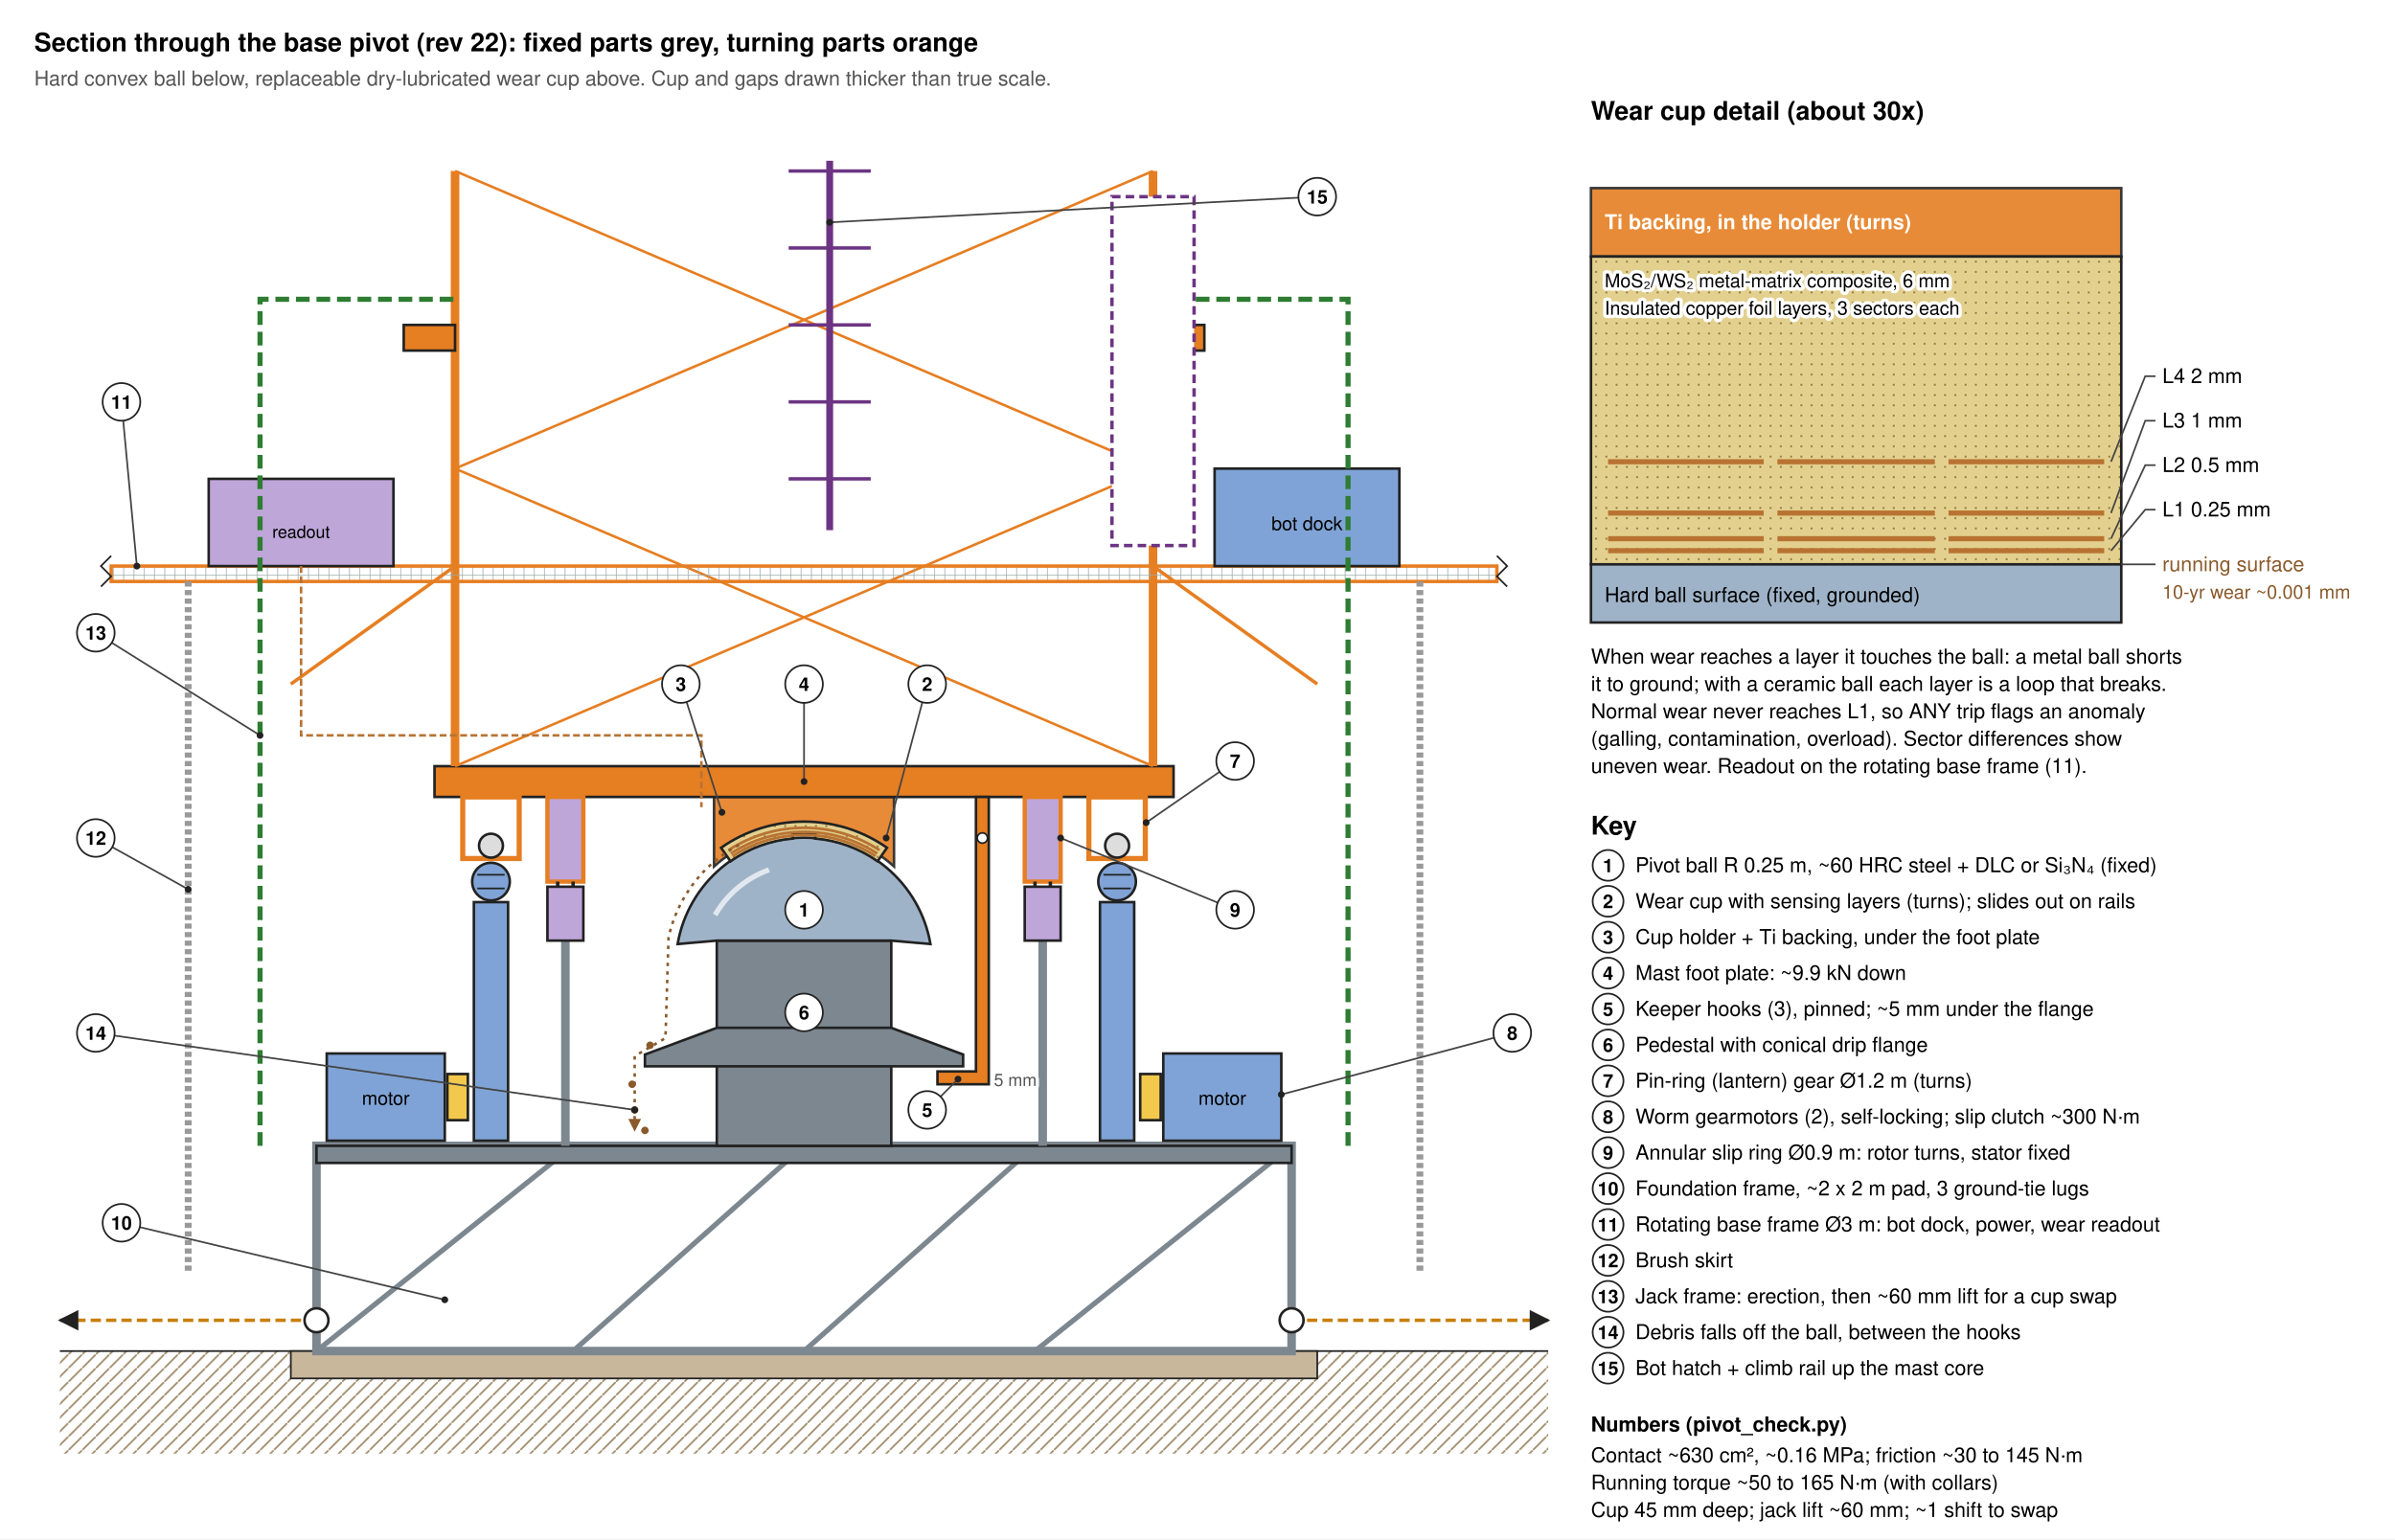
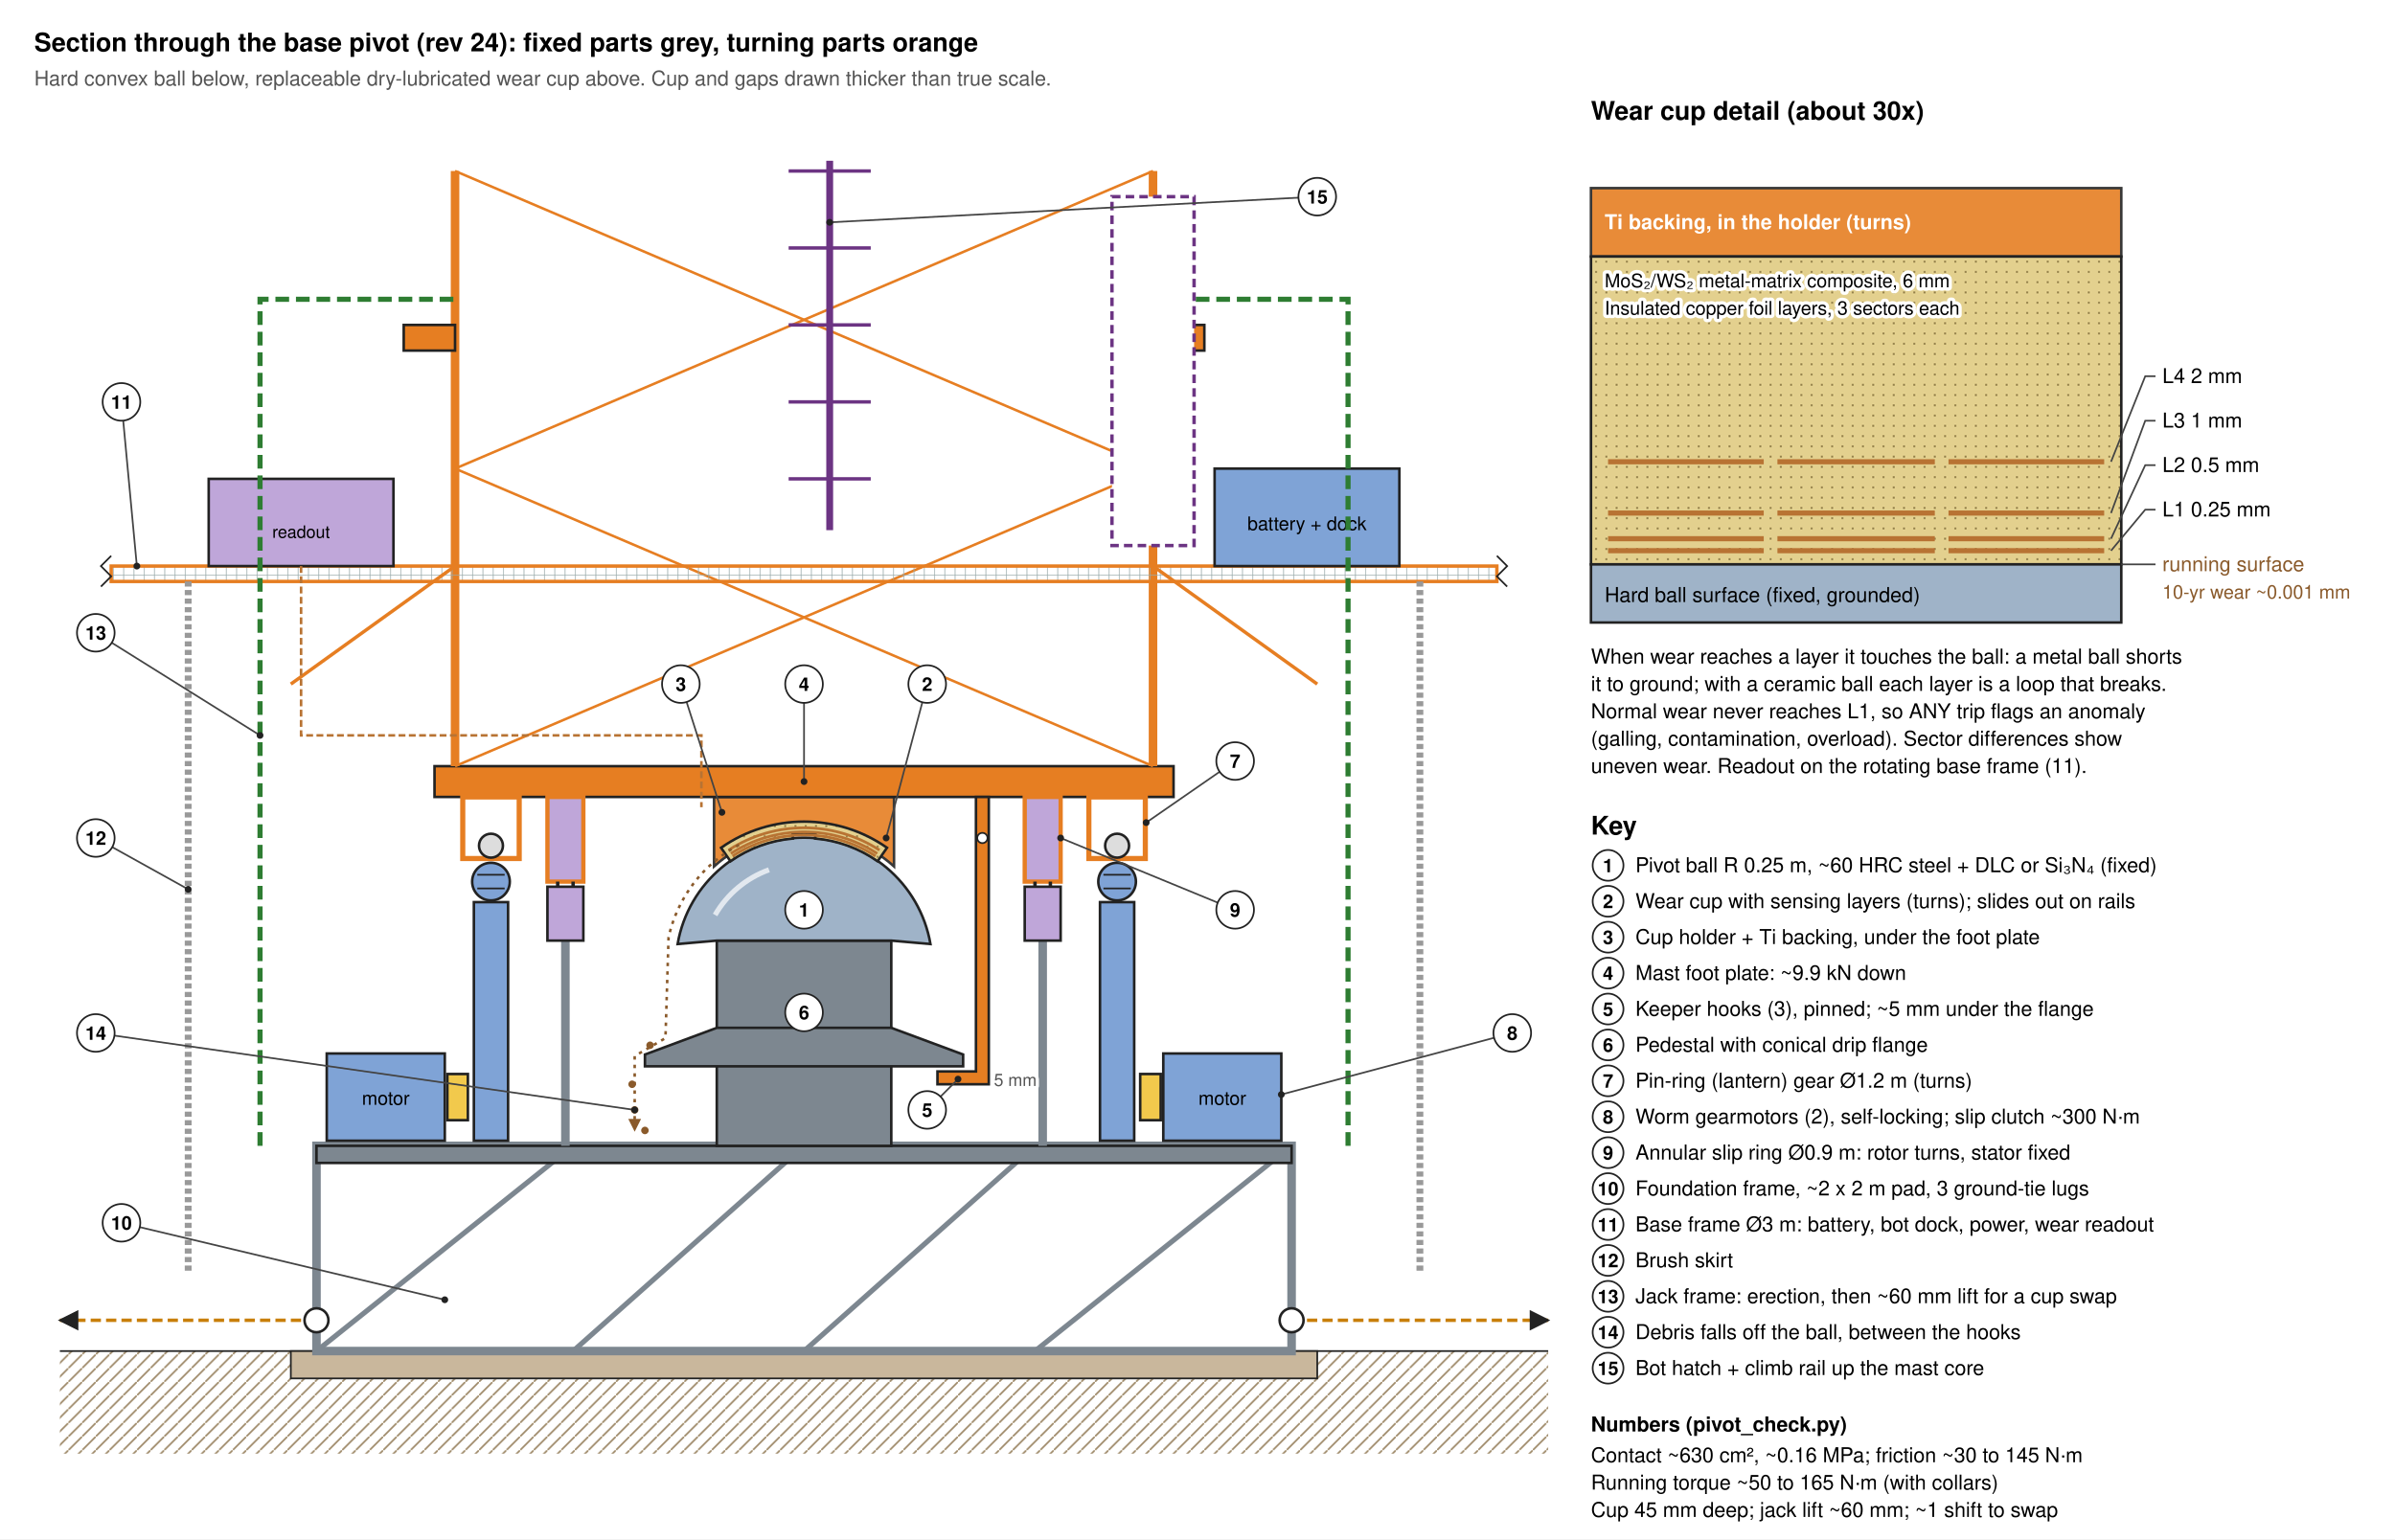
<svg xmlns="http://www.w3.org/2000/svg" viewBox="0 0 1400 900" font-family="Helvetica, Arial, sans-serif" font-size="12">
  <rect width="1400" height="900" fill="#fff" />
  <defs>
    <pattern id="g" width="8" height="8" patternUnits="userSpaceOnUse">
      <path d="M0 8L8 0" stroke="#a08c6c" />
    </pattern>
    <pattern id="gr" width="6" height="6" patternUnits="userSpaceOnUse">
      <path d="M0 0H6M0 0V6" stroke="#9aa" stroke-width="0.8" />
    </pattern>
    <pattern id="cm" width="6" height="6" patternUnits="userSpaceOnUse">
      <rect width="6" height="6" fill="#e3d08e" />
      <circle cx="3" cy="3" r="0.6" fill="#8d7a45" />
    </pattern>
    <marker id="ar" viewBox="0 0 10 10" refX="9" refY="5" markerWidth="6" markerHeight="6" orient="auto-start-reverse">
      <path d="M0 0L10 5L0 10z" fill="#222" />
    </marker>
    <marker id="ad" viewBox="0 0 10 10" refX="9" refY="5" markerWidth="5" markerHeight="5" orient="auto">
      <path d="M0 0L10 5L0 10z" fill="#8a5a2b" />
    </marker>
  </defs>
  <style>.s{stroke:#222;stroke-width:1.5}.l{stroke:#444;stroke-width:1;fill:none}text{paint-order:stroke;stroke:#fff;stroke-width:4px;stroke-linejoin:round}.t{font-size:15px;font-weight:bold}.n{font-size:11px;font-weight:bold}</style>
-   <text x="20" y="30" class="t">Section through the base pivot (rev 22): fixed parts grey, turning parts orange</text>
+   <text x="20" y="30" class="t">Section through the base pivot (rev 24): fixed parts grey, turning parts orange</text>
  <text x="20" y="50" fill="#555">Hard convex ball below, replaceable dry-lubricated wear cup above. Cup and gaps drawn thicker than true scale.</text>
  <rect x="35.0" y="790" width="870.0" height="60" fill="url(#g)" />
  <line x1="35.0" y1="790" x2="905.0" y2="790" stroke="#222" />
  <rect x="170.0" y="790" width="600.0" height="16" fill="#c9b79c" stroke="#222" />
  <rect x="185.0" y="670.0" width="570.0" height="120.0" fill="none" stroke="#7d8790" stroke-width="5" />
  <line x1="185.0" y1="790" x2="335.0" y2="670.0" stroke="#7d8790" stroke-width="3" />
  <line x1="335.0" y1="790" x2="470.0" y2="670.0" stroke="#7d8790" stroke-width="3" />
  <line x1="470.0" y1="790" x2="605.0" y2="670.0" stroke="#7d8790" stroke-width="3" />
  <line x1="605.0" y1="790" x2="755.0" y2="670.0" stroke="#7d8790" stroke-width="3" />
  <rect x="185.0" y="670.0" width="570.0" height="10" fill="#7d8790" class="s" />
  <circle cx="185.0" cy="772.0" r="7" fill="#fff" class="s" />
  <line x1="176.0" y1="772.0" x2="35.0" y2="772.0" stroke="#c87f0a" stroke-width="2" stroke-dasharray="6 3" marker-end="url(#ar)" />
  <circle cx="755.0" cy="772.0" r="7" fill="#fff" class="s" />
  <line x1="764.0" y1="772.0" x2="905.0" y2="772.0" stroke="#c87f0a" stroke-width="2" stroke-dasharray="6 3" marker-end="url(#ar)" />
  <rect x="419.0" y="550.0" width="102" height="120.0" fill="#7d8790" class="s" />
  <path d="M419.0 601.0 L377.0 616.6 V623.5 H563.0 V616.6 L521.0 601.0 Z" fill="#7d8790" class="s" />
  <path d="M396.1 552.0 A75.0 75.0 0 0 1 543.9 552.0 L521.0 550.0 H419.0 Z" fill="#9fb3c8" class="s" />
  <path d="M418.0 535.0 A60.0 60.0 0 0 1 449.5 508.6" stroke="#fff" stroke-width="3" fill="none" opacity="0.7" />
  <path d="M417.4 506.6 V466.0 H522.6 V506.6 A78.6 78.6 0 0 0 417.4 506.6 Z" fill="#e67e22" opacity="0.9" class="s" />
  <path d="M427.0 503.6 A75.0 75.0 0 0 1 463.5 490.3 L463.3 487.9 A77.4 77.4 0 0 1 476.7 487.9 L476.5 490.3 A75.0 75.0 0 0 1 513.0 503.6 L518.5 495.7 A84.6 84.6 0 0 0 421.5 495.7 Z" fill="url(#cm)" class="s" />
  <path d="M428.2 500.6 A76.8 76.8 0 0 1 511.8 500.6" stroke="#b87333" stroke-width="1.6" fill="none" />
  <path d="M427.2 499.1 A78.6 78.6 0 0 1 512.8 499.1" stroke="#b87333" stroke-width="1.6" fill="none" />
  <path d="M425.9 497.1 A81.0 81.0 0 0 1 514.1 497.1" stroke="#b87333" stroke-width="1.6" fill="none" />
  <rect x="254.0" y="448" width="432.0" height="18.0" fill="#e67e22" class="s" />
  <line x1="266.0" y1="448" x2="266.0" y2="100.0" stroke="#e67e22" stroke-width="5" />
  <line x1="674.0" y1="448" x2="674.0" y2="100.0" stroke="#e67e22" stroke-width="5" />
  <line x1="266.0" y1="448" x2="674.0" y2="274" stroke="#e67e22" stroke-width="1.5" />
  <line x1="674.0" y1="448" x2="266.0" y2="274" stroke="#e67e22" stroke-width="1.5" />
  <line x1="266.0" y1="274.0" x2="674.0" y2="100.0" stroke="#e67e22" stroke-width="1.5" />
  <line x1="674.0" y1="274.0" x2="266.0" y2="100.0" stroke="#e67e22" stroke-width="1.5" />
  <path d="M578.0 466.0 V634.0 H548.0 V626.5 H570.5 V466.0 Z" fill="#e67e22" class="s" />
  <circle cx="574.25" cy="490.0" r="3" fill="#fff" stroke="#222" />
  <line x1="330.5" y1="670.0" x2="330.5" y2="550.0" stroke="#7d8790" stroke-width="5" />
  <rect x="320.0" y="518.5" width="21.0" height="31.5" fill="#bfa6d9" class="s" />
  <rect x="320.0" y="466.0" width="21.0" height="49.5" fill="#bfa6d9" stroke="#e67e22" stroke-width="2.5" />
  <line x1="335.0" y1="518.5" x2="335.0" y2="515.5" stroke="#222" stroke-width="2" />
  <line x1="326.0" y1="518.5" x2="326.0" y2="515.5" stroke="#222" stroke-width="2" />
  <line x1="609.5" y1="670.0" x2="609.5" y2="550.0" stroke="#7d8790" stroke-width="5" />
  <rect x="599.0" y="518.5" width="21.0" height="31.5" fill="#bfa6d9" class="s" />
  <rect x="599.0" y="466.0" width="21.0" height="49.5" fill="#bfa6d9" stroke="#e67e22" stroke-width="2.5" />
  <line x1="605.0" y1="518.5" x2="605.0" y2="515.5" stroke="#222" stroke-width="2" />
  <line x1="614.0" y1="518.5" x2="614.0" y2="515.5" stroke="#222" stroke-width="2" />
  <rect x="270.5" y="466.0" width="33.0" height="36.0" fill="none" stroke="#e67e22" stroke-width="3" />
  <circle cx="287.0" cy="494.5" r="7" fill="#ddd" class="s" />
  <circle cx="287.0" cy="515.5" r="11" fill="#7fa3d6" class="s" />
  <path d="M279.0 511.5H295.0M279.0 519.5H295.0" stroke="#222" />
  <rect x="277.0" y="527.5" width="20" height="139.5" fill="#7fa3d6" class="s" />
  <rect x="191.0" y="616.0" width="69.0" height="51" fill="#7fa3d6" class="s" />
  <rect x="261.5" y="628.0" width="12" height="27.0" fill="#f2c94c" class="s" />
  <text x="225.5" y="646.0" text-anchor="middle" font-size="11" style="stroke:none">motor</text>
  <rect x="636.5" y="466.0" width="33.0" height="36.0" fill="none" stroke="#e67e22" stroke-width="3" />
  <circle cx="653.0" cy="494.5" r="7" fill="#ddd" class="s" />
  <circle cx="653.0" cy="515.5" r="11" fill="#7fa3d6" class="s" />
  <path d="M645.0 511.5H661.0M645.0 519.5H661.0" stroke="#222" />
  <rect x="643.0" y="527.5" width="20" height="139.5" fill="#7fa3d6" class="s" />
  <rect x="680.0" y="616.0" width="69.0" height="51" fill="#7fa3d6" class="s" />
  <rect x="666.5" y="628.0" width="12" height="27.0" fill="#f2c94c" class="s" />
  <text x="714.5" y="646.0" text-anchor="middle" font-size="11" style="stroke:none">motor</text>
  <path d="M432 494 A81.0 81.0 0 0 0 390.8 548.2 L389.0 607.0 L371.0 617.5 L371.0 661.0" fill="none" stroke="#8a5a2b" stroke-width="1.5" stroke-dasharray="2 3" marker-end="url(#ad)" />
  <circle cx="371.0" cy="649.0" r="2.2" fill="#8a5a2b" />
  <circle cx="369.5" cy="634.0" r="2.2" fill="#8a5a2b" />
  <circle cx="380.0" cy="611.2" r="2.2" fill="#8a5a2b" />
  <circle cx="377.0" cy="661.0" r="2.2" fill="#8a5a2b" />
  <rect x="65.0" y="331.0" width="810.0" height="9" fill="url(#gr)" stroke="#e67e22" stroke-width="2" />
  <path d="M65.0 325.0 l-6 6 l6 6 l-6 6" fill="none" stroke="#222" />
  <line x1="266.0" y1="331.0" x2="170.0" y2="400.0" stroke="#e67e22" stroke-width="2" />
  <line x1="110.0" y1="340.0" x2="110.0" y2="745.0" stroke="#999" stroke-width="4" stroke-dasharray="3 2" />
  <path d="M875.0 325.0 l6 6 l-6 6 l6 6" fill="none" stroke="#222" />
  <line x1="674.0" y1="331.0" x2="770.0" y2="400.0" stroke="#e67e22" stroke-width="2" />
  <line x1="830.0" y1="340.0" x2="830.0" y2="745.0" stroke="#999" stroke-width="4" stroke-dasharray="3 2" />
  <rect x="710.0" y="274.0" width="108.0" height="57.0" fill="#7fa3d6" class="s" />
-   <text x="764.0" y="310.0" text-anchor="middle" font-size="11" style="stroke:none">bot dock</text>
+   <text x="764.0" y="310.0" text-anchor="middle" font-size="11" style="stroke:none">battery + dock</text>
  <rect x="122.0" y="280.0" width="108.0" height="51" fill="#bfa6d9" class="s" />
  <text x="176.0" y="314.5" text-anchor="middle" font-size="10" style="stroke:none">readout</text>
  <path d="M176.0 331.0 V430.0 H410.0 V472.0" fill="none" stroke="#b87333" stroke-width="1.5" stroke-dasharray="4 2" />
  <path d="M152.0 670.0 V175.0 H266.0" fill="none" stroke="#2e7d32" stroke-width="3" stroke-dasharray="8 4" />
  <rect x="236.0" y="190.0" width="30.0" height="15.0" fill="#e67e22" class="s" />
  <path d="M788.0 670.0 V175.0 H674.0" fill="none" stroke="#2e7d32" stroke-width="3" stroke-dasharray="8 4" />
  <rect x="674.0" y="190.0" width="30.0" height="15.0" fill="#e67e22" class="s" />
  <rect x="650.0" y="115.0" width="48.0" height="204" fill="#fff" stroke="#6c3483" stroke-width="2" stroke-dasharray="5 3" />
  <line x1="485.0" y1="310.0" x2="485.0" y2="94.0" stroke="#6c3483" stroke-width="4" />
  <line x1="461.0" y1="280.0" x2="509.0" y2="280.0" stroke="#6c3483" stroke-width="2" />
  <line x1="461.0" y1="235.0" x2="509.0" y2="235.0" stroke="#6c3483" stroke-width="2" />
  <line x1="461.0" y1="190.0" x2="509.0" y2="190.0" stroke="#6c3483" stroke-width="2" />
  <line x1="461.0" y1="145.0" x2="509.0" y2="145.0" stroke="#6c3483" stroke-width="2" />
  <line x1="461.0" y1="100.0" x2="509.0" y2="100.0" stroke="#6c3483" stroke-width="2" />
  <circle cx="470" cy="532" r="11" fill="#fff" stroke="#222" />
  <text x="470" y="536" text-anchor="middle" class="n" style="stroke:none">1</text>
  <path d="M518 490L542 400" class="l" />
  <circle cx="518" cy="490" r="2" fill="#222" />
  <circle cx="542" cy="400" r="11" fill="#fff" stroke="#222" />
  <text x="542" y="404" text-anchor="middle" class="n" style="stroke:none">2</text>
  <path d="M422 475L398 400" class="l" />
  <circle cx="422" cy="475" r="2" fill="#222" />
  <circle cx="398" cy="400" r="11" fill="#fff" stroke="#222" />
  <text x="398" y="404" text-anchor="middle" class="n" style="stroke:none">3</text>
  <path d="M470 457L470 400" class="l" />
  <circle cx="470" cy="457" r="2" fill="#222" />
  <circle cx="470" cy="400" r="11" fill="#fff" stroke="#222" />
  <text x="470" y="404" text-anchor="middle" class="n" style="stroke:none">4</text>
  <path d="M560 631L542 649" class="l" />
  <circle cx="560" cy="631" r="2" fill="#222" />
  <circle cx="542" cy="649" r="11" fill="#fff" stroke="#222" />
  <text x="542" y="653" text-anchor="middle" class="n" style="stroke:none">5</text>
  <path d="M470 598L470 592" class="l" />
  <circle cx="470" cy="598" r="2" fill="#222" />
  <circle cx="470" cy="592" r="11" fill="#fff" stroke="#222" />
  <text x="470" y="596" text-anchor="middle" class="n" style="stroke:none">6</text>
  <path d="M670 481L722 445" class="l" />
  <circle cx="670" cy="481" r="2" fill="#222" />
  <circle cx="722" cy="445" r="11" fill="#fff" stroke="#222" />
  <text x="722" y="449" text-anchor="middle" class="n" style="stroke:none">7</text>
  <path d="M749 640L884 604" class="l" />
  <circle cx="749" cy="640" r="2" fill="#222" />
  <circle cx="884" cy="604" r="11" fill="#fff" stroke="#222" />
  <text x="884" y="608" text-anchor="middle" class="n" style="stroke:none">8</text>
  <path d="M620 490L722 532" class="l" />
  <circle cx="620" cy="490" r="2" fill="#222" />
  <circle cx="722" cy="532" r="11" fill="#fff" stroke="#222" />
  <text x="722" y="536" text-anchor="middle" class="n" style="stroke:none">9</text>
  <path d="M260 760L71 715" class="l" />
  <circle cx="260" cy="760" r="2" fill="#222" />
  <circle cx="71" cy="715" r="11" fill="#fff" stroke="#222" />
  <text x="71" y="719" text-anchor="middle" class="n" style="stroke:none">10</text>
  <path d="M80 331L71 235" class="l" />
  <circle cx="80" cy="331" r="2" fill="#222" />
  <circle cx="71" cy="235" r="11" fill="#fff" stroke="#222" />
  <text x="71" y="239" text-anchor="middle" class="n" style="stroke:none">11</text>
  <path d="M110 520L56 490" class="l" />
  <circle cx="110" cy="520" r="2" fill="#222" />
  <circle cx="56" cy="490" r="11" fill="#fff" stroke="#222" />
  <text x="56" y="494" text-anchor="middle" class="n" style="stroke:none">12</text>
  <path d="M152 430L56 370" class="l" />
  <circle cx="152" cy="430" r="2" fill="#222" />
  <circle cx="56" cy="370" r="11" fill="#fff" stroke="#222" />
  <text x="56" y="374" text-anchor="middle" class="n" style="stroke:none">13</text>
  <path d="M371 649L56 604" class="l" />
  <circle cx="371" cy="649" r="2" fill="#222" />
  <circle cx="56" cy="604" r="11" fill="#fff" stroke="#222" />
  <text x="56" y="608" text-anchor="middle" class="n" style="stroke:none">14</text>
  <path d="M485 130L770 115" class="l" />
  <circle cx="485" cy="130" r="2" fill="#222" />
  <circle cx="770" cy="115" r="11" fill="#fff" stroke="#222" />
  <text x="770" y="119" text-anchor="middle" class="n" style="stroke:none">15</text>
  <text x="581.0" y="635.0" font-size="10" fill="#555">5 mm</text>
  <text x="930" y="70" class="t">Wear cup detail (about 30x)</text>
  <rect x="930" y="110" width="310" height="40" fill="#e67e22" opacity="0.9" class="s" />
  <text x="938" y="134" style="stroke:none" fill="#fff" font-weight="bold">Ti backing, in the holder (turns)</text>
  <rect x="930" y="150" width="310" height="180" fill="url(#cm)" class="s" />
  <line x1="940" y1="270" x2="1031" y2="270" stroke="#b87333" stroke-width="3" />
  <line x1="1039" y1="270" x2="1131" y2="270" stroke="#b87333" stroke-width="3" />
  <line x1="1139" y1="270" x2="1230" y2="270" stroke="#b87333" stroke-width="3" />
  <path d="M1234 270L1254 220H1260" class="l" />
  <text x="1264" y="224" font-size="12">L4  2 mm</text>
  <line x1="940" y1="300" x2="1031" y2="300" stroke="#b87333" stroke-width="3" />
  <line x1="1039" y1="300" x2="1131" y2="300" stroke="#b87333" stroke-width="3" />
  <line x1="1139" y1="300" x2="1230" y2="300" stroke="#b87333" stroke-width="3" />
  <path d="M1234 300L1254 246H1260" class="l" />
  <text x="1264" y="250" font-size="12">L3  1 mm</text>
  <line x1="940" y1="315" x2="1031" y2="315" stroke="#b87333" stroke-width="3" />
  <line x1="1039" y1="315" x2="1131" y2="315" stroke="#b87333" stroke-width="3" />
  <line x1="1139" y1="315" x2="1230" y2="315" stroke="#b87333" stroke-width="3" />
  <path d="M1234 315L1254 272H1260" class="l" />
  <text x="1264" y="276" font-size="12">L2  0.5 mm</text>
  <line x1="940" y1="322" x2="1031" y2="322" stroke="#b87333" stroke-width="3" />
  <line x1="1039" y1="322" x2="1131" y2="322" stroke="#b87333" stroke-width="3" />
  <line x1="1139" y1="322" x2="1230" y2="322" stroke="#b87333" stroke-width="3" />
  <path d="M1234 322L1254 298H1260" class="l" />
  <text x="1264" y="302" font-size="12">L1  0.25 mm</text>
  <text x="938" y="168" font-size="11">MoS₂/WS₂ metal-matrix composite, 6 mm</text>
  <text x="938" y="184" font-size="11">Insulated copper foil layers, 3 sectors each</text>
  <rect x="930" y="330" width="310" height="34" fill="#9fb3c8" class="s" />
  <text x="938" y="352" style="stroke:none">Hard ball surface (fixed, grounded)</text>
  <path d="M1240 330H1260" class="l" />
  <text x="1264" y="334" font-size="12" fill="#8a5a2b">running surface</text>
  <text x="1264" y="350" font-size="11" fill="#8a5a2b">10-yr wear ~0.001 mm</text>
  <text x="930" y="388" font-size="12">When wear reaches a layer it touches the ball: a metal ball shorts</text>
  <text x="930" y="404" font-size="12">it to ground; with a ceramic ball each layer is a loop that breaks.</text>
  <text x="930" y="420" font-size="12">Normal wear never reaches L1, so ANY trip flags an anomaly</text>
  <text x="930" y="436" font-size="12">(galling, contamination, overload). Sector differences show</text>
  <text x="930" y="452" font-size="12">uneven wear. Readout on the rotating base frame (11).</text>
  <text x="930" y="488" class="t">Key</text>
  <circle cx="940" cy="506" r="9" fill="#fff" stroke="#222" />
  <text x="940" y="510" text-anchor="middle" class="n" style="stroke:none">1</text>
  <text x="956" y="510">Pivot ball R 0.25 m, ~60 HRC steel + DLC or Si₃N₄ (fixed)</text>
  <circle cx="940" cy="527" r="9" fill="#fff" stroke="#222" />
  <text x="940" y="531" text-anchor="middle" class="n" style="stroke:none">2</text>
  <text x="956" y="531">Wear cup with sensing layers (turns); slides out on rails</text>
  <circle cx="940" cy="548" r="9" fill="#fff" stroke="#222" />
  <text x="940" y="552" text-anchor="middle" class="n" style="stroke:none">3</text>
  <text x="956" y="552">Cup holder + Ti backing, under the foot plate</text>
  <circle cx="940" cy="569" r="9" fill="#fff" stroke="#222" />
  <text x="940" y="573" text-anchor="middle" class="n" style="stroke:none">4</text>
  <text x="956" y="573">Mast foot plate: ~9.9 kN down</text>
  <circle cx="940" cy="590" r="9" fill="#fff" stroke="#222" />
  <text x="940" y="594" text-anchor="middle" class="n" style="stroke:none">5</text>
  <text x="956" y="594">Keeper hooks (3), pinned; ~5 mm under the flange</text>
  <circle cx="940" cy="611" r="9" fill="#fff" stroke="#222" />
  <text x="940" y="615" text-anchor="middle" class="n" style="stroke:none">6</text>
  <text x="956" y="615">Pedestal with conical drip flange</text>
  <circle cx="940" cy="632" r="9" fill="#fff" stroke="#222" />
  <text x="940" y="636" text-anchor="middle" class="n" style="stroke:none">7</text>
  <text x="956" y="636">Pin-ring (lantern) gear Ø1.2 m (turns)</text>
  <circle cx="940" cy="653" r="9" fill="#fff" stroke="#222" />
  <text x="940" y="657" text-anchor="middle" class="n" style="stroke:none">8</text>
  <text x="956" y="657">Worm gearmotors (2), self-locking; slip clutch ~300 N·m</text>
  <circle cx="940" cy="674" r="9" fill="#fff" stroke="#222" />
  <text x="940" y="678" text-anchor="middle" class="n" style="stroke:none">9</text>
  <text x="956" y="678">Annular slip ring Ø0.9 m: rotor turns, stator fixed</text>
  <circle cx="940" cy="695" r="9" fill="#fff" stroke="#222" />
  <text x="940" y="699" text-anchor="middle" class="n" style="stroke:none">10</text>
  <text x="956" y="699">Foundation frame, ~2 x 2 m pad, 3 ground-tie lugs</text>
  <circle cx="940" cy="716" r="9" fill="#fff" stroke="#222" />
  <text x="940" y="720" text-anchor="middle" class="n" style="stroke:none">11</text>
-   <text x="956" y="720">Rotating base frame Ø3 m: bot dock, power, wear readout</text>
+   <text x="956" y="720">Base frame Ø3 m: battery, bot dock, power, wear readout</text>
  <circle cx="940" cy="737" r="9" fill="#fff" stroke="#222" />
  <text x="940" y="741" text-anchor="middle" class="n" style="stroke:none">12</text>
  <text x="956" y="741">Brush skirt</text>
  <circle cx="940" cy="758" r="9" fill="#fff" stroke="#222" />
  <text x="940" y="762" text-anchor="middle" class="n" style="stroke:none">13</text>
  <text x="956" y="762">Jack frame: erection, then ~60 mm lift for a cup swap</text>
  <circle cx="940" cy="779" r="9" fill="#fff" stroke="#222" />
  <text x="940" y="783" text-anchor="middle" class="n" style="stroke:none">14</text>
  <text x="956" y="783">Debris falls off the ball, between the hooks</text>
  <circle cx="940" cy="800" r="9" fill="#fff" stroke="#222" />
  <text x="940" y="804" text-anchor="middle" class="n" style="stroke:none">15</text>
  <text x="956" y="804">Bot hatch + climb rail up the mast core</text>
  <text x="930" y="837" font-weight="bold">Numbers (pivot_check.py)</text>
  <text x="930" y="855">Contact ~630 cm², ~0.16 MPa; friction ~30 to 145 N·m</text>
  <text x="930" y="871">Running torque ~50 to 165 N·m (with collars)</text>
  <text x="930" y="887">Cup 45 mm deep; jack lift ~60 mm; ~1 shift to swap</text>
</svg>
